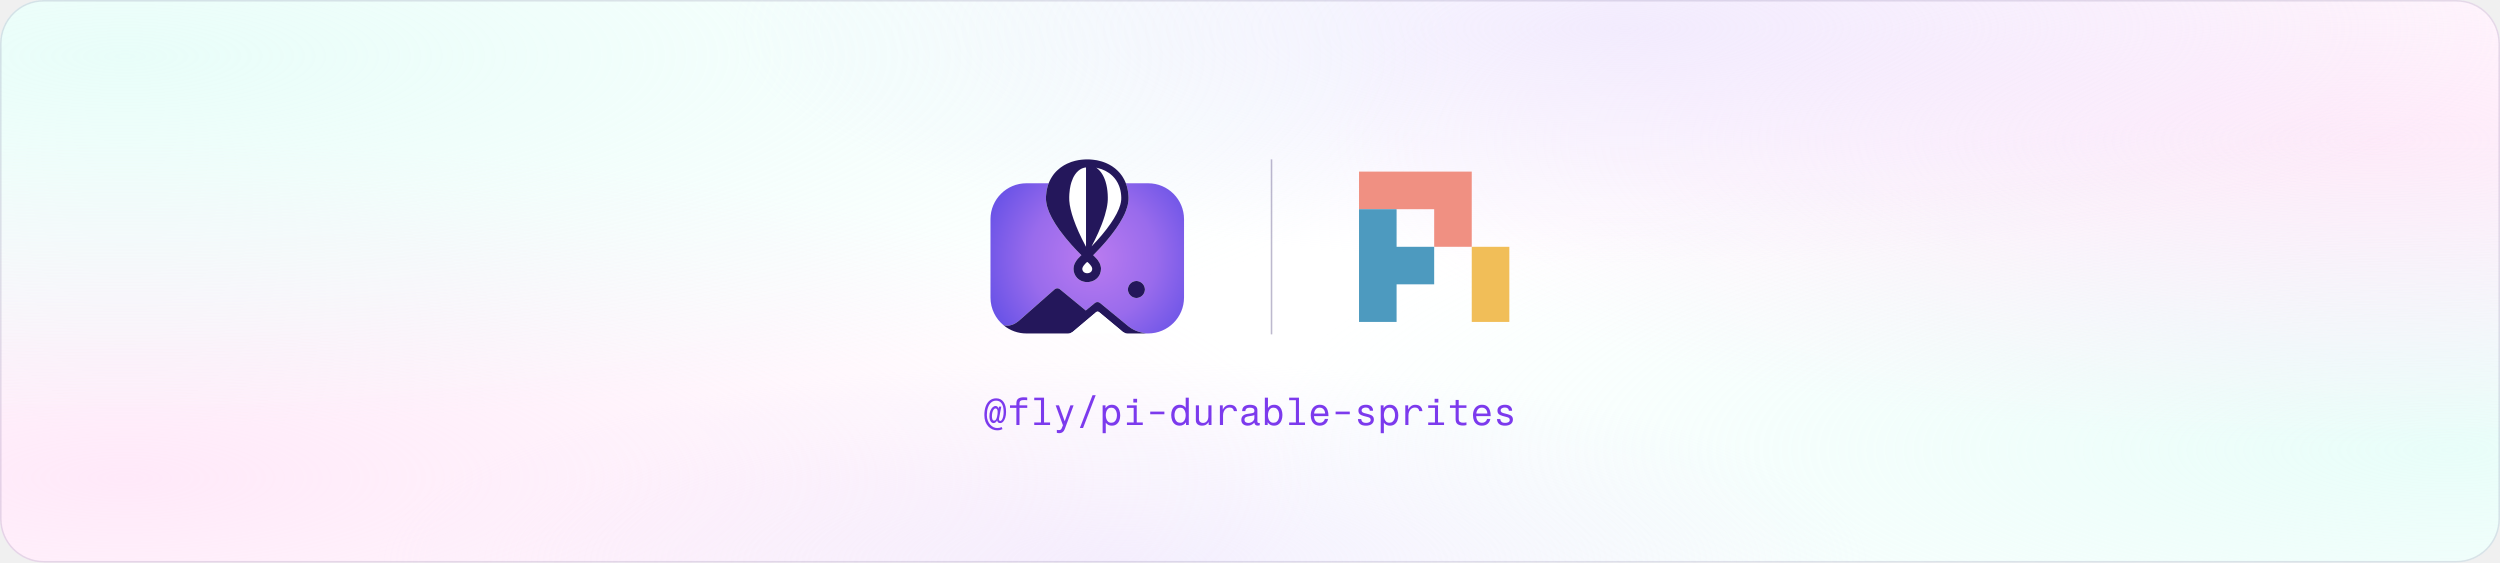
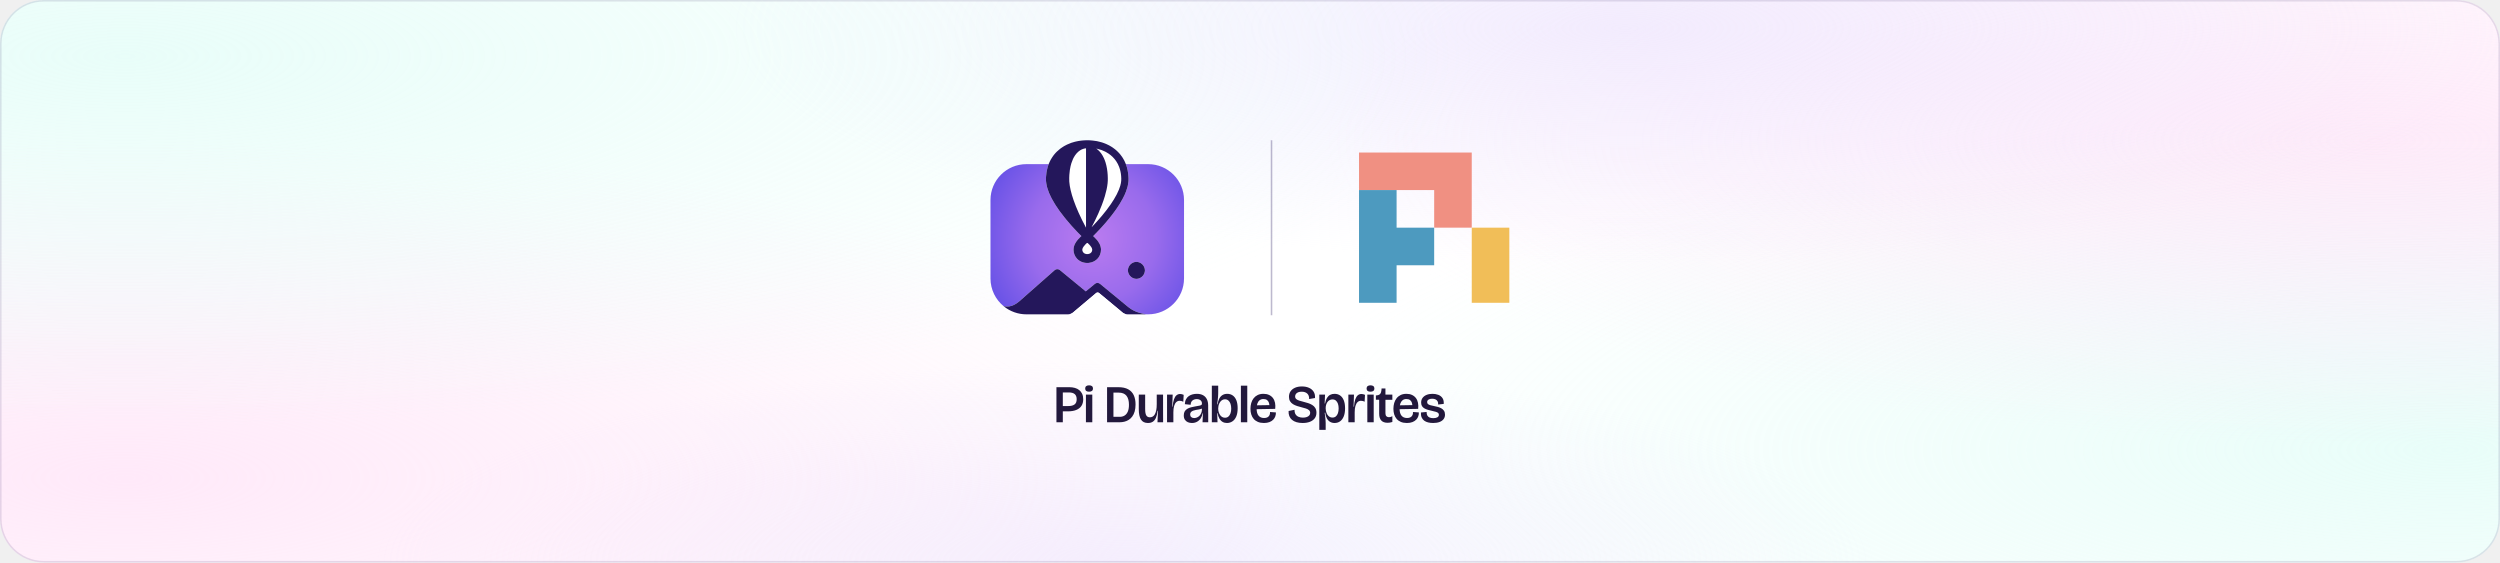
<svg xmlns="http://www.w3.org/2000/svg" viewBox="0 0 1600 360" width="1600" height="360">
  <defs>
    <radialGradient id="bannerlight5" gradientUnits="userSpaceOnUse" cx="1568.0" cy="288.0" r="768.0" gradientTransform="translate(1568.0 288.0) scale(1 0.28125) translate(-1568.0 -288.0)">
      <stop offset="0" stop-color="#D2FCF3" stop-opacity="0.5" />
      <stop offset="1" stop-color="#D2FCF3" stop-opacity="0" />
    </radialGradient>
    <radialGradient id="bannerlight4" gradientUnits="userSpaceOnUse" cx="720.0" cy="360.0" r="480.0" gradientTransform="translate(720.0 360.0) scale(1 0.27) translate(-720.0 -360.0)">
      <stop offset="0" stop-color="#E8E1FD" stop-opacity="0.5" />
      <stop offset="1" stop-color="#E8E1FD" stop-opacity="0" />
    </radialGradient>
    <radialGradient id="bannerlight3" gradientUnits="userSpaceOnUse" cx="80.0" cy="306.0" r="768.0" gradientTransform="translate(80.0 306.0) scale(1 0.28125) translate(-80.0 -306.0)">
      <stop offset="0" stop-color="#FFD3F3" stop-opacity="0.5" />
      <stop offset="1" stop-color="#FFD3F3" stop-opacity="0" />
    </radialGradient>
    <radialGradient id="bannerlight2" gradientUnits="userSpaceOnUse" cx="1520.0" cy="90.0" r="672.0" gradientTransform="translate(1520.0 90.0) scale(1 0.2892857) translate(-1520.0 -90.0)">
      <stop offset="0" stop-color="#FED6F4" stop-opacity="0.5" />
      <stop offset="1" stop-color="#FED6F4" stop-opacity="0" />
    </radialGradient>
    <radialGradient id="bannerlight1" gradientUnits="userSpaceOnUse" cx="1040.0" cy="18.0" r="576.0" gradientTransform="translate(1040.0 18.0) scale(1 0.2625) translate(-1040.0 -18.0)">
      <stop offset="0" stop-color="#E6DCFE" stop-opacity="0.5" />
      <stop offset="1" stop-color="#E6DCFE" stop-opacity="0" />
    </radialGradient>
    <radialGradient id="bannerlight0" gradientUnits="userSpaceOnUse" cx="80.0" cy="36.0" r="864.0" gradientTransform="translate(80.0 36.0) scale(1 0.275) translate(-80.0 -36.0)">
      <stop offset="0" stop-color="#D2FCF3" stop-opacity="0.5" />
      <stop offset="1" stop-color="#D2FCF3" stop-opacity="0" />
    </radialGradient>
  </defs>
  <rect width="1600" height="360" rx="28" fill="#FFFFFF" />
  <rect width="1600" height="360" rx="28" fill="url(#bannerlight5)" />
  <rect width="1600" height="360" rx="28" fill="url(#bannerlight4)" />
  <rect width="1600" height="360" rx="28" fill="url(#bannerlight3)" />
  <rect width="1600" height="360" rx="28" fill="url(#bannerlight2)" />
  <rect width="1600" height="360" rx="28" fill="url(#bannerlight1)" />
  <rect width="1600" height="360" rx="28" fill="url(#bannerlight0)" />
  <rect x="0.5" y="0.5" width="1599" height="359" rx="27.5" fill="none" stroke="#24175B" stroke-opacity="0.12" />
-   <svg x="633.91" y="102.00" width="123.87" height="112.00" viewBox="0 0 167 151" preserveAspectRatio="xMidYMid meet" fill-rule="evenodd" clip-rule="evenodd">
+   <svg x="633.91" y="89.76" width="123.87" height="112.00" viewBox="0 0 167 151" preserveAspectRatio="xMidYMid meet" fill-rule="evenodd" clip-rule="evenodd">
    <path d="M116.78 20.613h19.23c17.104 0 30.99 13.886 30.99 30.99v67.618c0 17.104-13.886 30.99-30.99 30.99h-1.516c-8.803-1.377-12.621-4.017-15.57-6.248L94.475 123.86a3.453 3.453 0 00-4.329 0l-7.943 6.532-22.37-18.394a3.443 3.443 0 00-4.326 0l-31.078 27.339c-6.255 5.087-10.392 4.148-13.075 3.853C4.424 137.503 0 128.874 0 119.221V51.603c0-17.104 13.886-30.99 30.993-30.99H50.18l-.035.077-.647 1.886-.201.647-.871 3.862-.12.678-.382 3.868-.051 1.062-.008.372.036 1.774.088 1.039.215 1.628.275 1.464.326 1.349.423 1.46 1.098 3.092.362.927 1.912 4.04.675 1.241 2.211 3.795.846 1.369 3.086 4.544.446.602 4.015 5.226 1.297 1.608 4.585 5.36.942 1.031 3.779 4.066 1.497 1.55 2.474 2.457-.497.415-.309.279a30.309 30.309 0 00-2.384 2.49c-.359.423-.701.86-1.025 1.31-.495.687-.938 1.41-1.324 2.164-.198.391-.375.792-.531 1.202a11.098 11.098 0 00-.718 3.267l-.014.966c.035 1.362.312 2.707.819 3.972a11.06 11.06 0 002.209 3.464 11.274 11.274 0 002.329 1.896c.731.447 1.51.816 2.319 1.096 1.76.597 3.627.809 5.476.623h.01a12.347 12.347 0 004.516-1.341 11.647 11.647 0 001.724-1.116 11.067 11.067 0 003.479-4.626c.569-1.422.848-2.941.823-4.471l-.044-.799a11.305 11.305 0 00-.749-3.078c-.17-.429-.364-.848-.58-1.257-.4-.752-.856-1.473-1.362-2.158-.232-.313-.472-.62-.72-.921a29.81 29.81 0 00-2.661-2.787l-.669-.569 1.133-1.119 4.869-5.085 1.684-1.849 2.618-2.945 1.703-1.992 2.428-2.957 1.644-2.067 2.414-3.228 1.219-1.67 1.729-2.585 1.44-2.203 2.713-4.725 1.552-3.1.045-.095 1.188-2.876c.015-.037.029-.075.04-.114l1.28-3.991.134-.582.555-3.177.108-.86.033-.527.038-1.989-.01-.371-.102-1.781-.126-1.383-.63-3.989a1.521 1.521 0 00-.037-.159l-.809-2.949-.279-.82-.364-.907zm9.141 84.321c-4.007.056-7.287 3.336-7.343 7.342.059 4.006 3.337 7.284 7.343 7.341 4.005-.058 7.284-3.335 7.345-7.341-.058-4.006-3.338-7.286-7.345-7.342z" fill="url(#flylight_Radial1)" />
    <path d="M72.499 147.571l-1.296 1.09a6.802 6.802 0 01-4.253 1.55H30.993a30.867 30.867 0 01-19.639-7.021c2.683.295 6.82 1.234 13.075-3.853l31.078-27.339a3.443 3.443 0 014.326 0l22.37 18.394 7.943-6.532a3.453 3.453 0 014.329 0l24.449 20.103c2.949 2.231 6.767 4.871 15.57 6.248H118.23a6.919 6.919 0 01-3.993-1.33l-.285-.22-1.207-1.003a2.377 2.377 0 00-.32-.323 21845.256 21845.256 0 00-18.689-15.497 2.035 2.035 0 00-2.606.006s.044.052-18.386 15.491c-.09.075-.172.154-.245.236zm53.422-42.637c-4.007.056-7.287 3.336-7.343 7.342.059 4.006 3.337 7.284 7.343 7.341 4.005-.058 7.284-3.335 7.345-7.341-.058-4.006-3.338-7.286-7.345-7.342zM78.453 82.687l-2.474-2.457-1.497-1.55-3.779-4.066-.942-1.031-4.585-5.36-1.297-1.609-4.015-5.225-.446-.602-3.086-4.544-.846-1.369-2.211-3.795-.675-1.241-1.912-4.04-.362-.927-1.098-3.092-.423-1.46-.326-1.349-.275-1.465-.215-1.627-.088-1.039-.036-1.774.008-.372.051-1.062.382-3.869.12-.677.871-3.862.201-.647.647-1.886.207-.488 1.03-2.262.714-1.346.994-1.64.991-1.46.706-.928.813-.98.895-.985.767-.771 1.867-1.643 1.365-1.117c.033-.028.067-.053.102-.077l1.615-1.092 1.283-.818L65.931 3.8c.037-.023.079-.041.118-.059l3.456-1.434.319-.12 3.072-.899 1.297-.291 1.754-.352L77.11.468l1.784-.222L80.11.138 82.525.01l.946-.01 1.791.037.466.026 2.596.216 3.433.484.397.083 3.393.844.996.297 1.107.383 1.348.51 1.066.452 1.566.738.987.507 1.774 1.041.661.407 2.418 1.765.694.602 1.686 1.536.083.083 1.43 1.534.492.555 1.678 2.23.342.533 1.332 2.249.401.771.751 1.678.785 1.959.279.82.809 2.949c.015.052.027.105.037.159l.63 3.988.126 1.384.102 1.781.01.371-.038 1.989-.033.527-.108.86-.555 3.177-.134.582-1.28 3.991a1.186 1.186 0 01-.04.114l-1.188 2.876-.045.095-1.552 3.1-2.713 4.725-1.44 2.203-1.729 2.585-1.219 1.67-2.414 3.228-1.644 2.067-2.428 2.957-1.703 1.992-2.618 2.945-1.684 1.849-4.869 5.085-1.133 1.119.669.569c.946.871 1.835 1.8 2.661 2.787.248.301.488.608.72.921.506.685.962 1.406 1.362 2.158.216.407.409.828.58 1.257.389.985.651 2.026.749 3.078l.044.799c.025 1.53-.255 3.05-.823 4.471a11.057 11.057 0 01-3.479 4.625c-.541.424-1.118.796-1.724 1.117a12.347 12.347 0 01-4.516 1.341h-.01a12.996 12.996 0 01-5.476-.623 11.933 11.933 0 01-2.319-1.096 11.268 11.268 0 01-2.329-1.896 11.06 11.06 0 01-2.209-3.464 11.468 11.468 0 01-.819-3.972l.014-.966c.073-1.119.315-2.221.718-3.267.157-.411.334-.812.531-1.202.386-.755.83-1.477 1.324-2.164.323-.45.667-.887 1.025-1.31a30.309 30.309 0 012.384-2.49l.309-.279.497-.415z" fill="#24175b" />
    <path d="M71.203 148.661l19.927-16.817a2.035 2.035 0 012.606-.006l20.216 16.823a6.906 6.906 0 004.351 1.55H66.877a6.805 6.805 0 004.326-1.55zm12.404-60.034l.195.057c.063.03.116.075.173.114l.163.144c.402.37.793.759 1.169 1.157.265.283.523.574.771.875.315.38.61.779.879 1.194.116.183.224.368.325.561.088.167.167.34.236.515.122.305.214.627.242.954l-.006.614a3.507 3.507 0 01-1.662 2.732 4.747 4.747 0 01-2.021.665l-.759.022-.641-.056a4.964 4.964 0 01-.881-.214 4.17 4.17 0 01-.834-.391l-.5-.366a3.431 3.431 0 01-1.139-1.952 5.016 5.016 0 01-.059-.387l-.018-.586c.01-.158.034-.315.069-.472.087-.341.213-.673.372-.988.205-.396.439-.776.7-1.137.433-.586.903-1.143 1.405-1.67.324-.342.655-.673 1.001-.993l.246-.221c.171-.114.173-.114.368-.171h.206zM82.348 6.956l.079-.006v68.484l-.171-.315a191.264 191.264 0 01-6.291-12.75 136.318 136.318 0 01-4.269-10.688 84.358 84.358 0 01-2.574-8.802c-.541-2.365-.956-4.765-1.126-7.19a35.028 35.028 0 01-.059-3.108c.016-.903.053-1.804.109-2.705.09-1.418.234-2.832.442-4.235.165-1.104.368-2.205.62-3.293.2-.865.431-1.723.696-2.567.382-1.22.84-2.412 1.373-3.576.195-.419.405-.836.624-1.245 1.322-2.449 3.116-4.704 5.466-6.214a11.422 11.422 0 015.081-1.79zm8.88.173l4.607 1.314a28.193 28.193 0 016.076 3.096 24.387 24.387 0 016.533 6.517 24.618 24.618 0 012.531 4.878 28.586 28.586 0 011.761 7.898c.061.708.096 1.418.11 2.127.016.659.012 1.321-.041 1.98a22.306 22.306 0 01-.828 4.352 34.281 34.281 0 01-1.194 3.426 49.43 49.43 0 01-1.895 4.094c-1.536 2.966-3.304 5.803-5.195 8.547a133.118 133.118 0 01-7.491 9.776 185.466 185.466 0 01-8.987 9.96c2.114-3.963 4.087-8 5.915-12.102a149.96 149.96 0 002.876-6.93 108.799 108.799 0 002.679-7.792 76.327 76.327 0 001.54-5.976c.368-1.727.657-3.472.836-5.228.15-1.464.205-2.937.169-4.406a62.154 62.154 0 00-.1-2.695c-.216-3.612-.765-7.212-1.818-10.676a31.255 31.255 0 00-1.453-3.849c-1.348-2.937-3.23-5.683-5.776-7.686l-.855-.625z" fill="#fff" />
    <defs>
      <radialGradient id="flylight_Radial1" cx="0" cy="0" r="1" gradientUnits="userSpaceOnUse" gradientTransform="translate(88.67 84.848) scale(120.977)">
        <stop offset="0" stop-color="#ba7bf0" />
        <stop offset=".45" stop-color="#996bec" />
        <stop offset="1" stop-color="#5046e4" />
      </radialGradient>
    </defs>
  </svg>
-   <rect x="813.27" y="102.00" width="1" height="112.00" fill="#24175B" fill-opacity="0.3" />
-   <svg x="869.77" y="109.84" width="96.32" height="96.32" viewBox="0 0 470 470">
+   <rect x="813.27" y="89.76" width="1" height="112.00" fill="#24175B" fill-opacity="0.3" />
+   <svg x="869.77" y="97.60" width="96.32" height="96.32" viewBox="0 0 470 470">
    <path fill="#F09082" d="M0 0H352.07V234.71H234.71V117.36H0Z" />
    <path fill="#4D9ABF" d="M0 117.36H117.36V234.71H234.71V352.07H117.36V469.43H0Z" />
    <path fill="#F1BE58" d="M352.07 234.71H469.43V469.43H352.07V234.71Z" />
  </svg>
-   <path fill="#7C3AED" d="M639.08 261.584 639.368 260.24H640.808L639.368 267.992Q639.272 268.592 639.476 268.988Q639.68 269.384 640.184 269.384Q640.784 269.384 641.264 268.604Q641.744 267.824 642.032 266.516Q642.32 265.208 642.32 263.648Q642.32 260.144 641.096 258.284Q639.872 256.424 637.52 256.424Q635.672 256.424 634.34 257.576Q633.008 258.728 632.3 260.804Q631.592 262.88 631.592 265.616Q631.592 267.656 632.204 269.216Q632.816 270.776 633.788 271.832Q634.76 272.888 635.912 273.416Q637.064 273.944 638.144 273.944Q639.128 273.944 639.776 273.788Q640.424 273.632 641.096 273.32L641.576 274.664Q640.88 275.0 640.088 275.204Q639.296 275.408 638.12 275.408Q636.536 275.408 635.072 274.748Q633.608 274.088 632.456 272.84Q631.304 271.592 630.644 269.792Q629.984 267.992 629.984 265.688Q629.984 262.352 630.908 259.94Q631.832 257.528 633.536 256.232Q635.24 254.936 637.568 254.936Q640.592 254.936 642.236 257.216Q643.88 259.496 643.88 263.624Q643.88 265.736 643.376 267.356Q642.872 268.976 642.02 269.876Q641.168 270.776 640.064 270.776Q639.32 270.776 638.804 270.356Q638.288 269.936 638.144 269.048Q637.736 269.912 637.124 270.344Q636.512 270.776 635.936 270.776Q634.712 270.776 633.968 269.6Q633.224 268.424 633.224 266.384Q633.224 264.416 633.8 262.94Q634.376 261.464 635.3 260.648Q636.224 259.832 637.232 259.832Q638.024 259.832 638.48 260.36Q638.936 260.888 639.08 261.584ZM637.16 261.392Q636.536 261.392 636.008 262.028Q635.48 262.664 635.156 263.792Q634.832 264.92 634.832 266.408Q634.832 267.776 635.168 268.484Q635.504 269.192 636.272 269.192Q636.824 269.192 637.16 268.808Q637.496 268.424 637.832 267.656Q638.0 267.224 638.156 266.516Q638.312 265.808 638.408 265.028Q638.504 264.248 638.504 263.6Q638.504 262.544 638.144 261.968Q637.784 261.392 637.16 261.392Z M652.472 259.424H657.44V261.056H652.472V272.0H650.48V261.056H646.4V259.424H650.48V258.032Q650.48 256.064 651.644 255.164Q652.808 254.264 655.112 254.264Q655.664 254.264 656.228 254.288Q656.792 254.312 657.416 254.408V256.136Q656.912 256.088 656.42 256.052Q655.928 256.016 655.592 256.016Q653.864 256.016 653.168 256.472Q652.472 256.928 652.472 258.2Z M668.192 254.504V270.368H672.056V272.0H661.904V270.368H666.224V256.136H661.904V254.504Z M681.44 274.64Q680.96 275.936 680.072 276.584Q679.184 277.232 678.008 277.232Q677.096 277.232 676.376 276.992V275.12Q676.784 275.216 677.108 275.24Q677.432 275.264 677.744 275.264Q678.44 275.264 678.848 274.988Q679.256 274.712 679.52 274.04L680.288 272.192L675.632 259.424H677.744L681.416 269.624L685.04 259.424H687.104Z M691.112 273.92 699.2 252.944H701.24L693.152 273.92Z M707.696 277.232H705.68V259.424H707.528V261.296Q708.92 259.04 711.536 259.04Q713.408 259.04 714.596 259.988Q715.784 260.936 716.36 262.484Q716.936 264.032 716.936 265.856Q716.936 267.656 716.348 269.156Q715.76 270.656 714.56 271.544Q713.36 272.432 711.56 272.432Q710.336 272.432 709.412 271.988Q708.488 271.544 707.696 270.56ZM711.2 260.912Q709.952 260.912 709.184 261.608Q708.416 262.304 708.056 263.408Q707.696 264.512 707.696 265.736Q707.696 266.96 708.056 268.064Q708.416 269.168 709.184 269.864Q709.952 270.56 711.2 270.56Q712.472 270.56 713.276 269.876Q714.08 269.192 714.464 268.1Q714.848 267.008 714.848 265.808Q714.848 264.536 714.464 263.42Q714.08 262.304 713.276 261.608Q712.472 260.912 711.2 260.912Z M727.52 259.424V270.368H731.384V272.0H721.232V270.368H725.552V261.056H721.232V259.424ZM725.336 257.624V255.224H727.736V257.624Z M736.136 263.408H745.208V265.136H736.136Z M758.84 254.504H760.832V272.0H759.056V270.224Q757.544 272.432 755.048 272.432Q753.2 272.432 751.976 271.532Q750.752 270.632 750.164 269.072Q749.576 267.512 749.576 265.592Q749.576 263.768 750.176 262.292Q750.776 260.816 751.988 259.928Q753.2 259.04 754.976 259.04Q757.544 259.04 758.84 260.984ZM755.312 260.912Q754.136 260.912 753.32 261.548Q752.504 262.184 752.084 263.276Q751.664 264.368 751.664 265.736Q751.664 267.008 752.048 268.112Q752.432 269.216 753.236 269.888Q754.04 270.56 755.336 270.56Q756.608 270.56 757.376 269.852Q758.144 269.144 758.492 268.052Q758.84 266.96 758.84 265.808Q758.84 264.536 758.48 263.42Q758.12 262.304 757.352 261.608Q756.584 260.912 755.312 260.912Z M775.352 259.424V272.0H773.552V270.128Q772.688 271.376 771.716 271.904Q770.744 272.432 769.352 272.432Q767.696 272.432 766.64 271.688Q765.344 270.752 765.344 269.0V259.424H767.336V268.208Q767.336 269.48 768.176 270.128Q768.872 270.68 769.928 270.68Q771.344 270.68 772.304 269.648Q773.36 268.52 773.36 266.408V259.424Z M780.728 272.0V259.424H782.576V262.136Q783.2 260.792 784.376 259.928Q785.552 259.064 787.088 259.064Q789.248 259.064 790.388 260.168Q791.528 261.272 791.696 263.144H789.704Q789.488 262.016 788.828 261.416Q788.168 260.816 786.896 260.816Q785.648 260.816 784.712 261.476Q783.776 262.136 783.26 263.276Q782.744 264.416 782.744 265.904V272.0Z M806.24 270.68V272.192Q805.496 272.408 805.04 272.408Q803.024 272.408 802.808 270.512Q801.752 271.544 800.744 271.988Q799.736 272.432 798.536 272.432Q796.712 272.432 795.572 271.46Q794.432 270.488 794.432 268.736Q794.432 267.44 794.984 266.66Q795.536 265.88 796.34 265.484Q797.144 265.088 797.864 264.968Q798.2 264.92 798.896 264.812Q799.592 264.704 800.648 264.56Q801.848 264.392 802.316 264.104Q802.784 263.816 802.784 263.216V262.784Q802.784 260.912 799.904 260.912Q798.512 260.912 797.804 261.452Q797.096 261.992 796.976 263.144H794.96Q795.008 260.96 796.388 260.012Q797.768 259.064 800.0 259.064Q802.328 259.064 803.528 259.94Q804.728 260.816 804.728 262.496V269.744Q804.728 270.728 805.808 270.728Q806.0 270.728 806.24 270.68ZM802.784 267.632V265.64Q802.16 265.928 801.236 266.096Q800.312 266.264 799.52 266.36Q798.128 266.528 797.3 267.008Q796.472 267.488 796.472 268.688Q796.472 269.624 797.156 270.152Q797.84 270.68 799.04 270.68Q799.928 270.68 800.78 270.284Q801.632 269.888 802.208 269.192Q802.784 268.496 802.784 267.632Z M809.504 272.0V254.504H811.496V261.104Q812.864 259.04 815.384 259.04Q817.232 259.04 818.42 259.916Q819.608 260.792 820.184 262.28Q820.76 263.768 820.76 265.592Q820.76 267.512 820.136 269.072Q819.512 270.632 818.3 271.532Q817.088 272.432 815.288 272.432Q812.72 272.432 811.304 270.272V272.0ZM815.024 260.912Q813.752 260.912 812.972 261.632Q812.192 262.352 811.844 263.468Q811.496 264.584 811.496 265.808Q811.496 266.984 811.844 268.076Q812.192 269.168 812.972 269.864Q813.752 270.56 815.024 270.56Q816.296 270.56 817.1 269.888Q817.904 269.216 818.3 268.124Q818.696 267.032 818.696 265.808Q818.696 264.488 818.3 263.384Q817.904 262.28 817.088 261.596Q816.272 260.912 815.024 260.912Z M831.344 254.504V270.368H835.208V272.0H825.056V270.368H829.376V256.136H825.056V254.504Z M849.968 268.112Q849.656 270.08 848.228 271.256Q846.8 272.432 844.592 272.432Q842.696 272.432 841.424 271.58Q840.152 270.728 839.516 269.24Q838.88 267.752 838.88 265.832Q838.88 263.72 839.6 262.208Q840.32 260.696 841.616 259.868Q842.912 259.04 844.64 259.04Q846.584 259.04 847.82 259.952Q849.056 260.864 849.644 262.496Q850.232 264.128 850.232 266.312H840.968Q841.016 268.16 841.928 269.372Q842.84 270.584 844.664 270.584Q847.136 270.584 847.952 268.112ZM844.616 260.888Q842.936 260.888 842.048 261.992Q841.16 263.096 841.016 264.68H848.072Q848.072 263.624 847.652 262.772Q847.232 261.92 846.464 261.404Q845.696 260.888 844.616 260.888Z M854.792 263.408H863.864V265.136H854.792Z M878.768 262.856H876.68Q876.656 261.92 875.972 261.368Q875.288 260.816 874.16 260.816Q872.936 260.816 872.18 261.32Q871.424 261.824 871.424 262.664Q871.424 263.336 871.88 263.744Q872.336 264.152 873.224 264.392L876.08 265.136Q877.664 265.544 878.468 266.348Q879.272 267.152 879.272 268.496Q879.272 270.32 877.928 271.376Q876.584 272.432 874.232 272.432Q869.288 272.432 869.072 268.184H871.184Q871.328 269.456 872.108 270.056Q872.888 270.656 874.28 270.656Q875.624 270.656 876.428 270.176Q877.232 269.696 877.232 268.808Q877.232 267.992 876.8 267.584Q876.368 267.176 875.336 266.912L872.696 266.216Q870.992 265.76 870.188 264.98Q869.384 264.2 869.384 262.76Q869.384 261.056 870.692 260.048Q872 259.04 874.208 259.04Q876.416 259.04 877.58 260.06Q878.744 261.08 878.768 262.856Z M885.68 277.232H883.664V259.424H885.512V261.296Q886.904 259.04 889.52 259.04Q891.392 259.04 892.58 259.988Q893.768 260.936 894.344 262.484Q894.92 264.032 894.92 265.856Q894.92 267.656 894.332 269.156Q893.744 270.656 892.544 271.544Q891.344 272.432 889.544 272.432Q888.32 272.432 887.396 271.988Q886.472 271.544 885.68 270.56ZM889.184 260.912Q887.936 260.912 887.168 261.608Q886.4 262.304 886.04 263.408Q885.68 264.512 885.68 265.736Q885.68 266.96 886.04 268.064Q886.4 269.168 887.168 269.864Q887.936 270.56 889.184 270.56Q890.456 270.56 891.26 269.876Q892.064 269.192 892.448 268.1Q892.832 267.008 892.832 265.808Q892.832 264.536 892.448 263.42Q892.064 262.304 891.26 261.608Q890.456 260.912 889.184 260.912Z M899.384 272.0V259.424H901.232V262.136Q901.856 260.792 903.032 259.928Q904.208 259.064 905.744 259.064Q907.904 259.064 909.044 260.168Q910.184 261.272 910.352 263.144H908.36Q908.144 262.016 907.484 261.416Q906.824 260.816 905.552 260.816Q904.304 260.816 903.368 261.476Q902.432 262.136 901.916 263.276Q901.4 264.416 901.4 265.904V272.0Z M920.336 259.424V270.368H924.2V272.0H914.048V270.368H918.368V261.056H914.048V259.424ZM918.152 257.624V255.224H920.552V257.624Z M933.584 259.424H938.528V261.056H933.584V268.064Q933.584 269.456 934.304 269.996Q935.024 270.536 936.392 270.536Q937.016 270.536 937.544 270.476Q938.072 270.416 938.528 270.296V272.048Q937.928 272.216 937.352 272.276Q936.776 272.336 936.272 272.336Q933.992 272.336 932.792 271.4Q931.592 270.464 931.592 268.424V261.056H927.968V259.424H931.592V255.968H933.584Z M953.792 268.112Q953.48 270.08 952.052 271.256Q950.624 272.432 948.416 272.432Q946.52 272.432 945.248 271.58Q943.976 270.728 943.34 269.24Q942.704 267.752 942.704 265.832Q942.704 263.72 943.424 262.208Q944.144 260.696 945.44 259.868Q946.736 259.04 948.464 259.04Q950.408 259.04 951.644 259.952Q952.88 260.864 953.468 262.496Q954.056 264.128 954.056 266.312H944.792Q944.84 268.16 945.752 269.372Q946.664 270.584 948.488 270.584Q950.96 270.584 951.776 268.112ZM948.44 260.888Q946.76 260.888 945.872 261.992Q944.984 263.096 944.84 264.68H951.896Q951.896 263.624 951.476 262.772Q951.056 261.92 950.288 261.404Q949.52 260.888 948.44 260.888Z M967.76 262.856H965.672Q965.648 261.92 964.964 261.368Q964.28 260.816 963.152 260.816Q961.928 260.816 961.172 261.32Q960.416 261.824 960.416 262.664Q960.416 263.336 960.872 263.744Q961.328 264.152 962.216 264.392L965.072 265.136Q966.656 265.544 967.46 266.348Q968.264 267.152 968.264 268.496Q968.264 270.32 966.92 271.376Q965.576 272.432 963.224 272.432Q958.28 272.432 958.064 268.184H960.176Q960.32 269.456 961.1 270.056Q961.88 270.656 963.272 270.656Q964.616 270.656 965.42 270.176Q966.224 269.696 966.224 268.808Q966.224 267.992 965.792 267.584Q965.36 267.176 964.328 266.912L961.688 266.216Q959.984 265.76 959.18 264.98Q958.376 264.2 958.376 262.76Q958.376 261.056 959.684 260.048Q960.992 259.04 963.2 259.04Q965.408 259.04 966.572 260.06Q967.736 261.08 967.76 262.856Z" />
+   <path fill="#22183C" d="M678.773 263.27V259.87H683.703Q686.355 259.87 687.715 258.85Q689.075 257.83 689.075 255.518Q689.075 253.308 687.834 252.237Q686.593 251.166 684.043 251.166H678.773V247.8H684.383Q686.287 247.8 687.919 248.259Q689.551 248.718 690.741 249.687Q691.931 250.656 692.594 252.101Q693.257 253.546 693.257 255.518Q693.257 258.034 692.135 259.751Q691.013 261.468 688.803 262.369Q686.593 263.27 683.295 263.27ZM676.121 270.24V247.8H680.201V270.24Z M694.991 270.24V252.526H699.071V270.24ZM696.997 250.69Q695.773 250.69 695.144 250.163Q694.515 249.636 694.515 248.65Q694.515 247.664 695.161 247.137Q695.807 246.61 696.997 246.61Q698.255 246.61 698.884 247.137Q699.513 247.664 699.513 248.684Q699.513 249.636 698.867 250.163Q698.221 250.69 696.997 250.69Z M710.495 270.24V266.772H716.615Q718.417 266.772 719.743 265.939Q721.069 265.106 721.8 263.406Q722.531 261.706 722.531 259.088Q722.531 257.184 722.14 255.739Q721.749 254.294 720.95 253.291Q720.151 252.288 718.893 251.778Q717.635 251.268 715.867 251.268H710.495V247.8H715.731Q719.573 247.8 722.004 249.126Q724.435 250.452 725.591 252.917Q726.747 255.382 726.747 258.816Q726.747 261.468 726.169 263.406Q725.591 265.344 724.571 266.67Q723.551 267.996 722.259 268.778Q720.967 269.56 719.539 269.9Q718.111 270.24 716.717 270.24ZM708.523 270.24V247.8H712.603V270.24Z M734.669 270.716Q731.643 270.716 730.232 268.54Q728.821 266.364 728.821 261.876V252.526H732.901V261.808Q732.901 264.664 733.632 265.871Q734.363 267.078 735.927 267.078Q736.947 267.078 737.763 266.585Q738.579 266.092 739.14 265.072Q739.701 264.052 740.007 262.488Q740.313 260.924 740.313 258.714V252.526H744.359V261.604L744.393 270.24H740.789L741.095 262.93H740.823Q740.551 265.65 739.803 267.367Q739.055 269.084 737.797 269.9Q736.539 270.716 734.669 270.716Z M746.909 270.24V261.332V252.526H750.513L750.241 260.278H750.513Q750.717 257.354 751.346 255.569Q751.975 253.784 752.978 252.968Q753.981 252.152 755.239 252.152Q755.783 252.152 756.378 252.288Q756.973 252.424 757.551 252.696L757.313 257.116Q756.701 256.776 756.089 256.64Q755.477 256.504 754.933 256.504Q753.709 256.504 752.808 257.354Q751.907 258.204 751.431 259.853Q750.955 261.502 750.955 263.882V270.24Z M762.821 270.716Q761.461 270.716 760.271 270.223Q759.081 269.73 758.35 268.659Q757.619 267.588 757.619 265.854Q757.619 264.29 758.214 263.287Q758.809 262.284 759.863 261.655Q760.917 261.026 762.243 260.686Q763.569 260.346 764.963 260.108Q766.833 259.802 767.751 259.598Q768.669 259.394 768.958 259.105Q769.247 258.816 769.247 258.272Q769.247 256.878 768.295 256.147Q767.343 255.416 765.881 255.416Q764.997 255.416 764.113 255.756Q763.229 256.096 762.634 256.895Q762.039 257.694 762.005 259.054L758.299 258.68Q758.367 256.776 759.064 255.501Q759.761 254.226 760.883 253.461Q762.005 252.696 763.331 252.373Q764.657 252.05 765.983 252.05Q768.261 252.05 769.876 252.9Q771.491 253.75 772.358 255.433Q773.225 257.116 773.225 259.598V262.896Q773.259 264.12 773.259 265.344Q773.259 266.568 773.259 267.792Q773.259 269.016 773.259 270.24H769.621Q769.689 268.812 769.74 267.435Q769.791 266.058 769.859 264.528H769.621Q769.417 266.228 768.516 267.639Q767.615 269.05 766.17 269.883Q764.725 270.716 762.821 270.716ZM764.249 267.554Q765.099 267.554 765.983 267.214Q766.867 266.874 767.598 266.16Q768.329 265.446 768.788 264.358Q769.247 263.27 769.247 261.808L769.281 261.026L770.165 260.822Q769.825 261.298 769.077 261.587Q768.329 261.876 767.36 262.029Q766.391 262.182 765.405 262.352Q764.419 262.522 763.586 262.845Q762.753 263.168 762.226 263.729Q761.699 264.29 761.699 265.276Q761.699 266.33 762.396 266.942Q763.093 267.554 764.249 267.554Z M785.227 270.716Q783.663 270.716 782.439 270.002Q781.215 269.288 780.416 267.877Q779.617 266.466 779.243 264.426H779.005L779.209 270.24H775.571V262.896V246.848H779.651V251.71Q779.651 252.628 779.566 253.75Q779.481 254.872 779.328 256.13Q779.175 257.388 778.971 258.782H779.277Q779.583 256.572 780.365 255.076Q781.147 253.58 782.439 252.815Q783.731 252.05 785.431 252.05Q787.437 252.05 788.933 253.087Q790.429 254.124 791.262 256.164Q792.095 258.204 792.095 261.264Q792.095 264.528 791.177 266.619Q790.259 268.71 788.695 269.713Q787.131 270.716 785.227 270.716ZM784.003 267.35Q785.295 267.35 786.179 266.602Q787.063 265.854 787.522 264.528Q787.981 263.202 787.981 261.536Q787.981 259.768 787.522 258.425Q787.063 257.082 786.162 256.317Q785.261 255.552 784.003 255.552Q783.119 255.552 782.422 255.909Q781.725 256.266 781.215 256.861Q780.705 257.456 780.348 258.204Q779.991 258.952 779.821 259.768Q779.651 260.584 779.651 261.332V261.604Q779.651 262.624 779.94 263.644Q780.229 264.664 780.773 265.514Q781.317 266.364 782.133 266.857Q782.949 267.35 784.003 267.35Z M794.169 270.24V246.848H798.249V270.24Z M808.925 270.716Q806.681 270.716 805.049 270.019Q803.417 269.322 802.363 268.098Q801.309 266.874 800.799 265.225Q800.289 263.576 800.289 261.638Q800.289 259.7 800.782 257.966Q801.275 256.232 802.312 254.906Q803.349 253.58 804.913 252.815Q806.477 252.05 808.619 252.05Q810.659 252.05 812.189 252.764Q813.719 253.478 814.688 254.753Q815.657 256.028 816.014 257.796Q816.371 259.564 816.133 261.672L802.805 261.91V259.428L813.073 259.258L812.393 260.686Q812.529 259.054 812.155 257.864Q811.781 256.674 810.914 256.028Q810.047 255.382 808.619 255.382Q807.123 255.382 806.154 256.147Q805.185 256.912 804.709 258.289Q804.233 259.666 804.233 261.468Q804.233 264.494 805.457 266.007Q806.681 267.52 808.993 267.52Q810.149 267.52 810.897 267.197Q811.645 266.874 812.087 266.313Q812.529 265.752 812.699 265.072Q812.869 264.392 812.801 263.678L816.575 263.95Q816.609 265.242 816.201 266.449Q815.793 267.656 814.858 268.608Q813.923 269.56 812.444 270.138Q810.965 270.716 808.925 270.716Z M833.711 270.716Q831.501 270.716 829.784 270.206Q828.067 269.696 826.894 268.71Q825.721 267.724 825.16 266.296Q824.599 264.868 824.701 263.032L828.509 262.25Q828.475 264.12 829.189 265.208Q829.903 266.296 831.144 266.789Q832.385 267.282 833.847 267.282Q835.275 267.282 836.312 266.908Q837.349 266.534 837.927 265.871Q838.505 265.208 838.505 264.29Q838.505 263.168 837.757 262.505Q837.009 261.842 835.768 261.434Q834.527 261.026 833.065 260.686Q831.603 260.312 830.158 259.853Q828.713 259.394 827.54 258.68Q826.367 257.966 825.653 256.81Q824.939 255.654 824.939 253.954Q824.939 251.914 825.959 250.435Q826.979 248.956 828.849 248.14Q830.719 247.324 833.235 247.324Q835.751 247.324 837.706 248.174Q839.661 249.024 840.715 250.673Q841.769 252.322 841.599 254.736L837.825 255.382Q837.893 254.226 837.587 253.359Q837.281 252.492 836.652 251.897Q836.023 251.302 835.122 250.996Q834.221 250.69 833.065 250.69Q831.739 250.69 830.821 251.064Q829.903 251.438 829.393 252.118Q828.883 252.798 828.883 253.682Q828.883 254.77 829.597 255.399Q830.311 256.028 831.535 256.402Q832.759 256.776 834.221 257.15Q835.717 257.524 837.162 257.983Q838.607 258.442 839.831 259.19Q841.055 259.938 841.786 261.128Q842.517 262.318 842.517 264.12Q842.517 266.262 841.412 267.724Q840.307 269.186 838.335 269.951Q836.363 270.716 833.711 270.716Z M844.353 275.102V259.768V252.526H848.025L847.787 258.204H848.025Q848.433 256.028 849.266 254.685Q850.099 253.342 851.306 252.696Q852.513 252.05 854.077 252.05Q856.117 252.05 857.63 253.07Q859.143 254.09 859.993 256.147Q860.843 258.204 860.843 261.298Q860.843 264.494 859.959 266.585Q859.075 268.676 857.579 269.696Q856.083 270.716 854.145 270.716Q852.479 270.716 851.221 269.951Q849.963 269.186 849.181 267.724Q848.399 266.262 848.127 264.12L847.787 264.154Q847.991 265.446 848.127 266.619Q848.263 267.792 848.348 268.812Q848.433 269.832 848.433 270.784V275.102ZM852.785 267.248Q854.043 267.248 854.927 266.517Q855.811 265.786 856.27 264.46Q856.729 263.134 856.729 261.4Q856.729 259.7 856.287 258.408Q855.845 257.116 854.961 256.368Q854.077 255.62 852.785 255.62Q851.765 255.62 850.949 256.079Q850.133 256.538 849.572 257.303Q849.011 258.068 848.722 259.054Q848.433 260.04 848.433 261.128V261.434Q848.433 262.216 848.603 263.032Q848.773 263.848 849.113 264.596Q849.453 265.344 849.98 265.956Q850.507 266.568 851.204 266.908Q851.901 267.248 852.785 267.248Z M862.951 270.24V261.332V252.526H866.555L866.283 260.278H866.555Q866.759 257.354 867.388 255.569Q868.017 253.784 869.02 252.968Q870.023 252.152 871.281 252.152Q871.825 252.152 872.42 252.288Q873.015 252.424 873.593 252.696L873.355 257.116Q872.743 256.776 872.131 256.64Q871.519 256.504 870.975 256.504Q869.751 256.504 868.85 257.354Q867.949 258.204 867.473 259.853Q866.997 261.502 866.997 263.882V270.24Z M875.089 270.24V252.526H879.169V270.24ZM877.095 250.69Q875.871 250.69 875.242 250.163Q874.613 249.636 874.613 248.65Q874.613 247.664 875.259 247.137Q875.905 246.61 877.095 246.61Q878.353 246.61 878.982 247.137Q879.611 247.664 879.611 248.684Q879.611 249.636 878.965 250.163Q878.319 250.69 877.095 250.69Z M888.077 270.58Q885.391 270.58 884.031 269.135Q882.671 267.69 882.671 264.8V255.824H880.563V253.036H881.141Q882.671 252.866 883.334 252.05Q883.997 251.234 884.133 249.636L884.201 248.616H886.683V252.526H891.103V255.892H886.683V264.494Q886.683 265.82 887.312 266.415Q887.941 267.01 888.927 267.01Q889.471 267.01 890.066 266.84Q890.661 266.67 891.103 266.364V270.07Q890.253 270.342 889.505 270.461Q888.757 270.58 888.077 270.58Z M900.419 270.716Q898.175 270.716 896.543 270.019Q894.911 269.322 893.857 268.098Q892.803 266.874 892.293 265.225Q891.783 263.576 891.783 261.638Q891.783 259.7 892.276 257.966Q892.769 256.232 893.806 254.906Q894.843 253.58 896.407 252.815Q897.971 252.05 900.113 252.05Q902.153 252.05 903.683 252.764Q905.213 253.478 906.182 254.753Q907.151 256.028 907.508 257.796Q907.865 259.564 907.627 261.672L894.299 261.91V259.428L904.567 259.258L903.887 260.686Q904.023 259.054 903.649 257.864Q903.275 256.674 902.408 256.028Q901.541 255.382 900.113 255.382Q898.617 255.382 897.648 256.147Q896.679 256.912 896.203 258.289Q895.727 259.666 895.727 261.468Q895.727 264.494 896.951 266.007Q898.175 267.52 900.487 267.52Q901.643 267.52 902.391 267.197Q903.139 266.874 903.581 266.313Q904.023 265.752 904.193 265.072Q904.363 264.392 904.295 263.678L908.069 263.95Q908.103 265.242 907.695 266.449Q907.287 267.656 906.352 268.608Q905.417 269.56 903.938 270.138Q902.459 270.716 900.419 270.716Z M917.215 270.716Q915.481 270.716 914.019 270.359Q912.557 270.002 911.486 269.22Q910.415 268.438 909.854 267.129Q909.293 265.82 909.395 263.984L913.033 263.644Q912.999 265.106 913.526 265.99Q914.053 266.874 915.039 267.248Q916.025 267.622 917.351 267.622Q918.949 267.622 919.918 267.078Q920.887 266.534 920.887 265.48Q920.887 264.732 920.428 264.307Q919.969 263.882 919.034 263.593Q918.099 263.304 916.705 262.998Q915.175 262.658 913.866 262.284Q912.557 261.91 911.571 261.332Q910.585 260.754 910.058 259.87Q909.531 258.986 909.531 257.626Q909.531 255.892 910.449 254.651Q911.367 253.41 912.999 252.73Q914.631 252.05 916.807 252.05Q918.813 252.05 920.513 252.696Q922.213 253.342 923.182 254.77Q924.151 256.198 923.981 258.51L920.411 258.884Q920.513 257.626 920.037 256.81Q919.561 255.994 918.677 255.586Q917.793 255.178 916.569 255.178Q915.107 255.178 914.24 255.756Q913.373 256.334 913.373 257.32Q913.373 258.136 913.9 258.595Q914.427 259.054 915.413 259.326Q916.399 259.598 917.759 259.87Q918.949 260.108 920.173 260.431Q921.397 260.754 922.451 261.332Q923.505 261.91 924.151 262.896Q924.797 263.882 924.797 265.412Q924.797 267.044 923.896 268.234Q922.995 269.424 921.312 270.07Q919.629 270.716 917.215 270.716Z" />
</svg>
